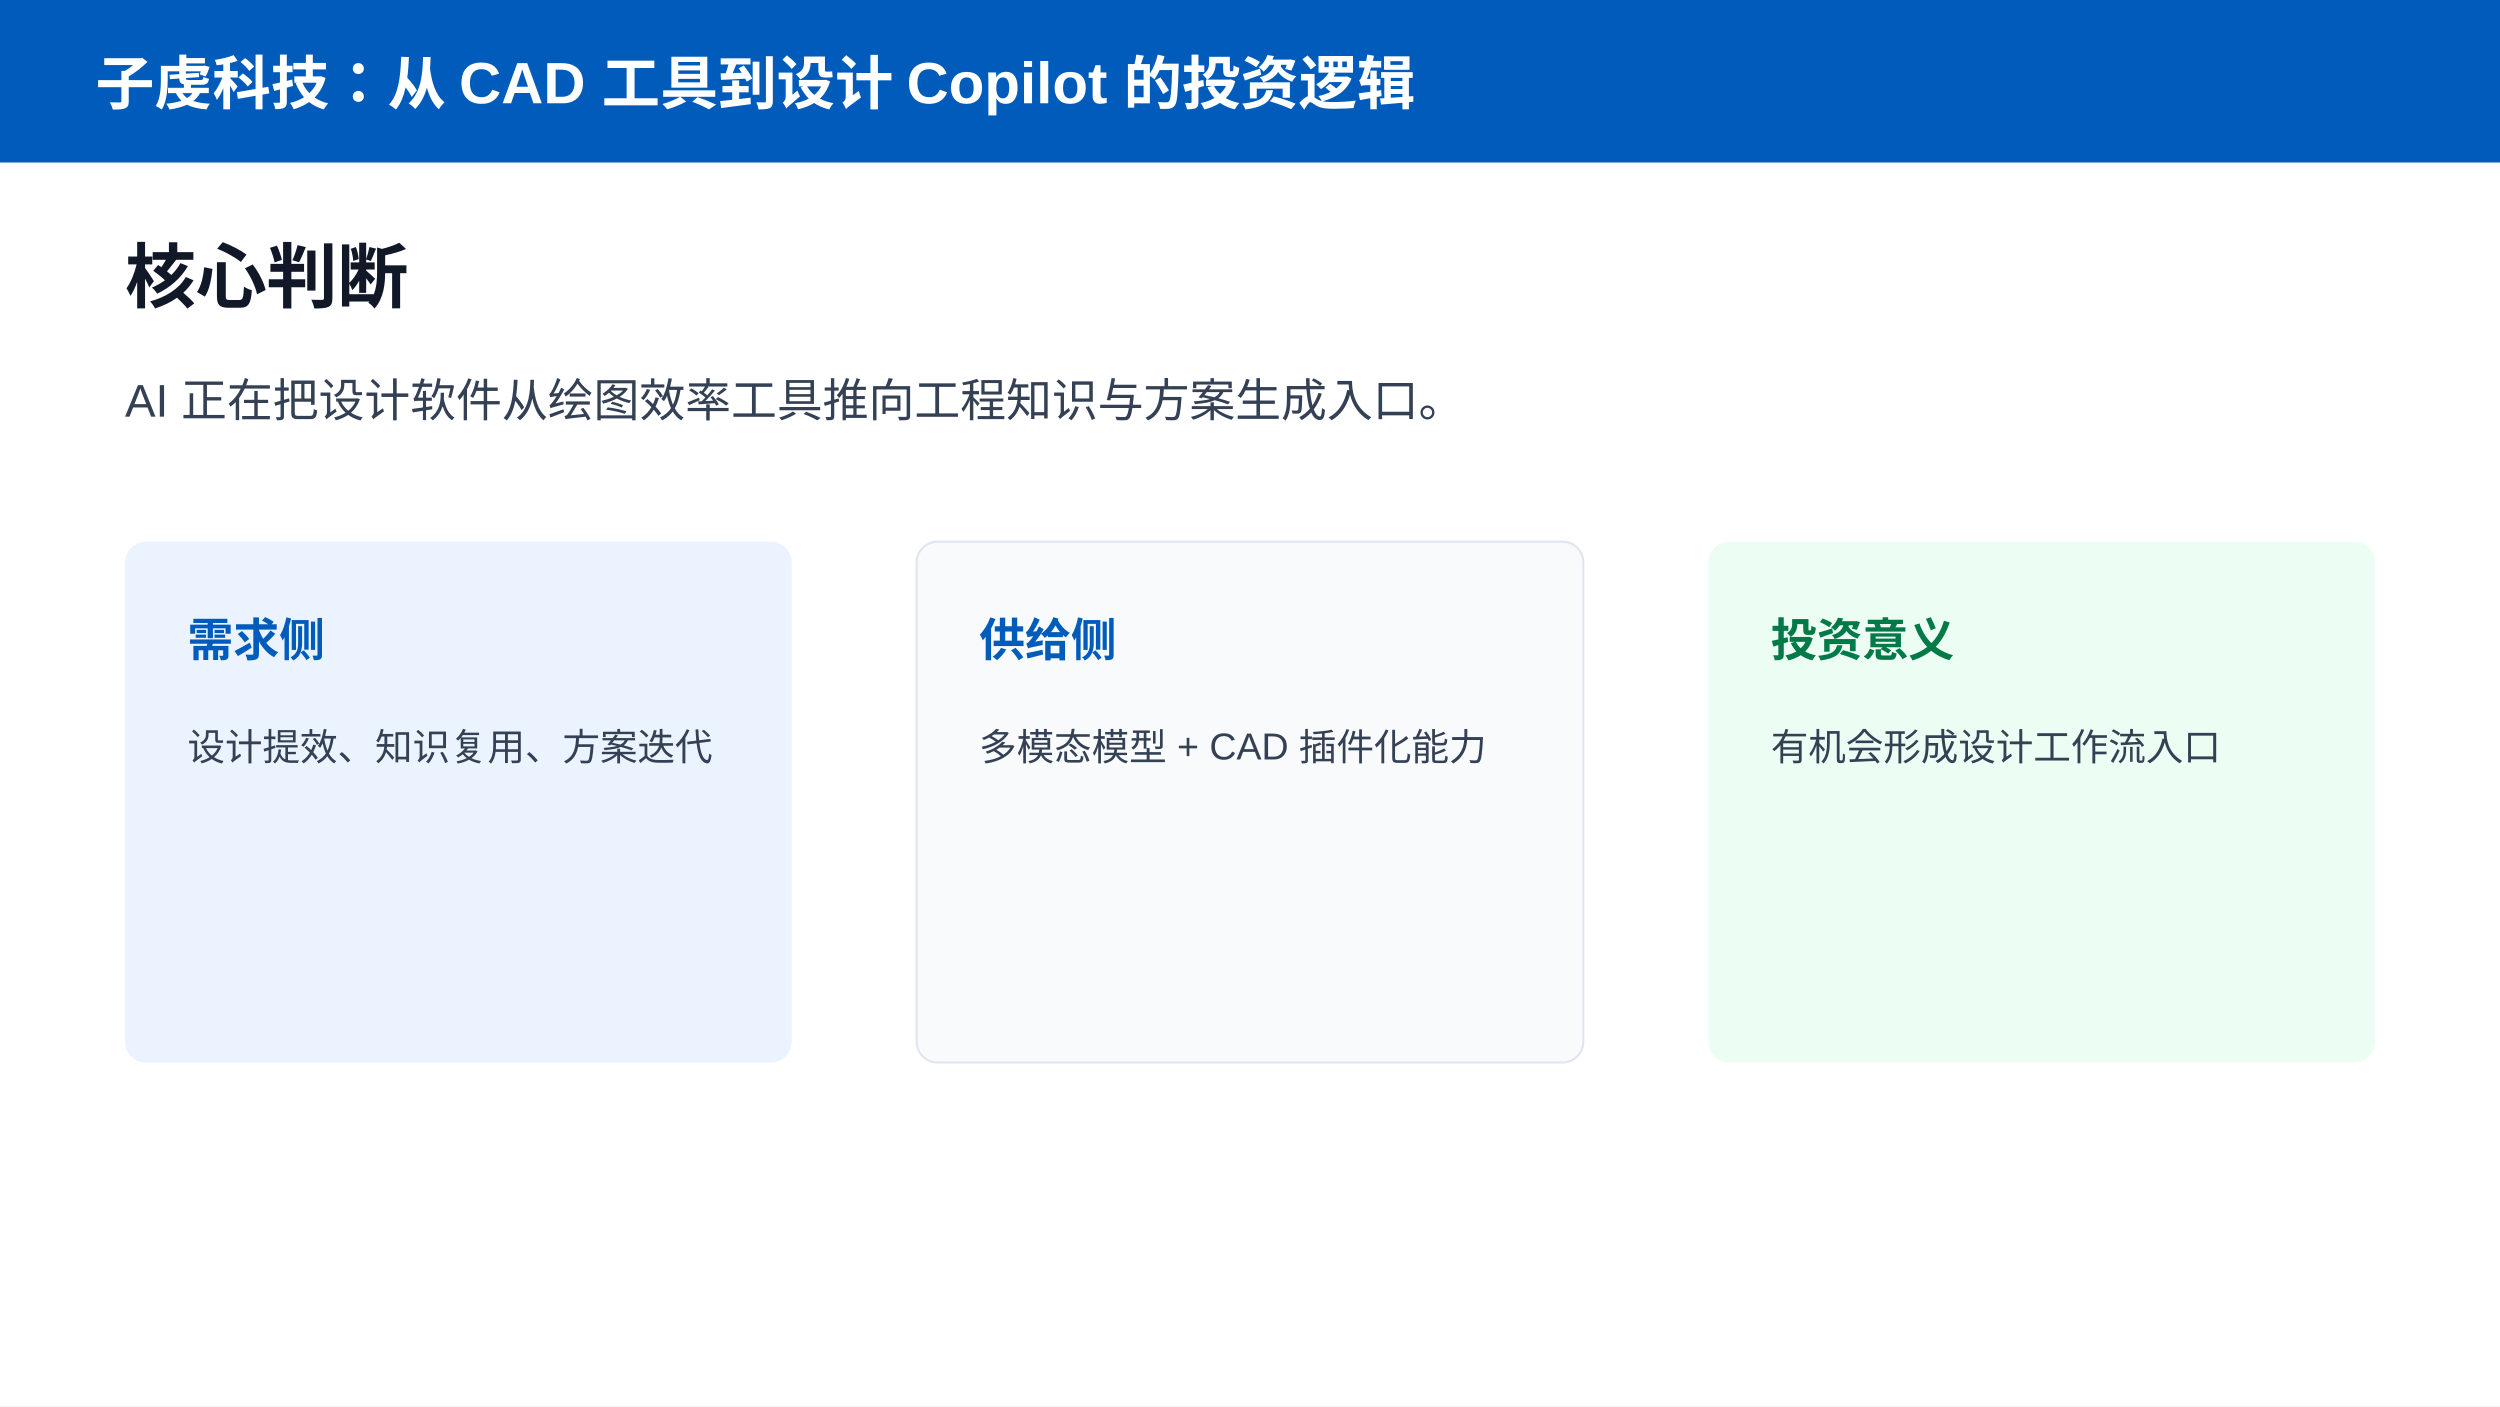
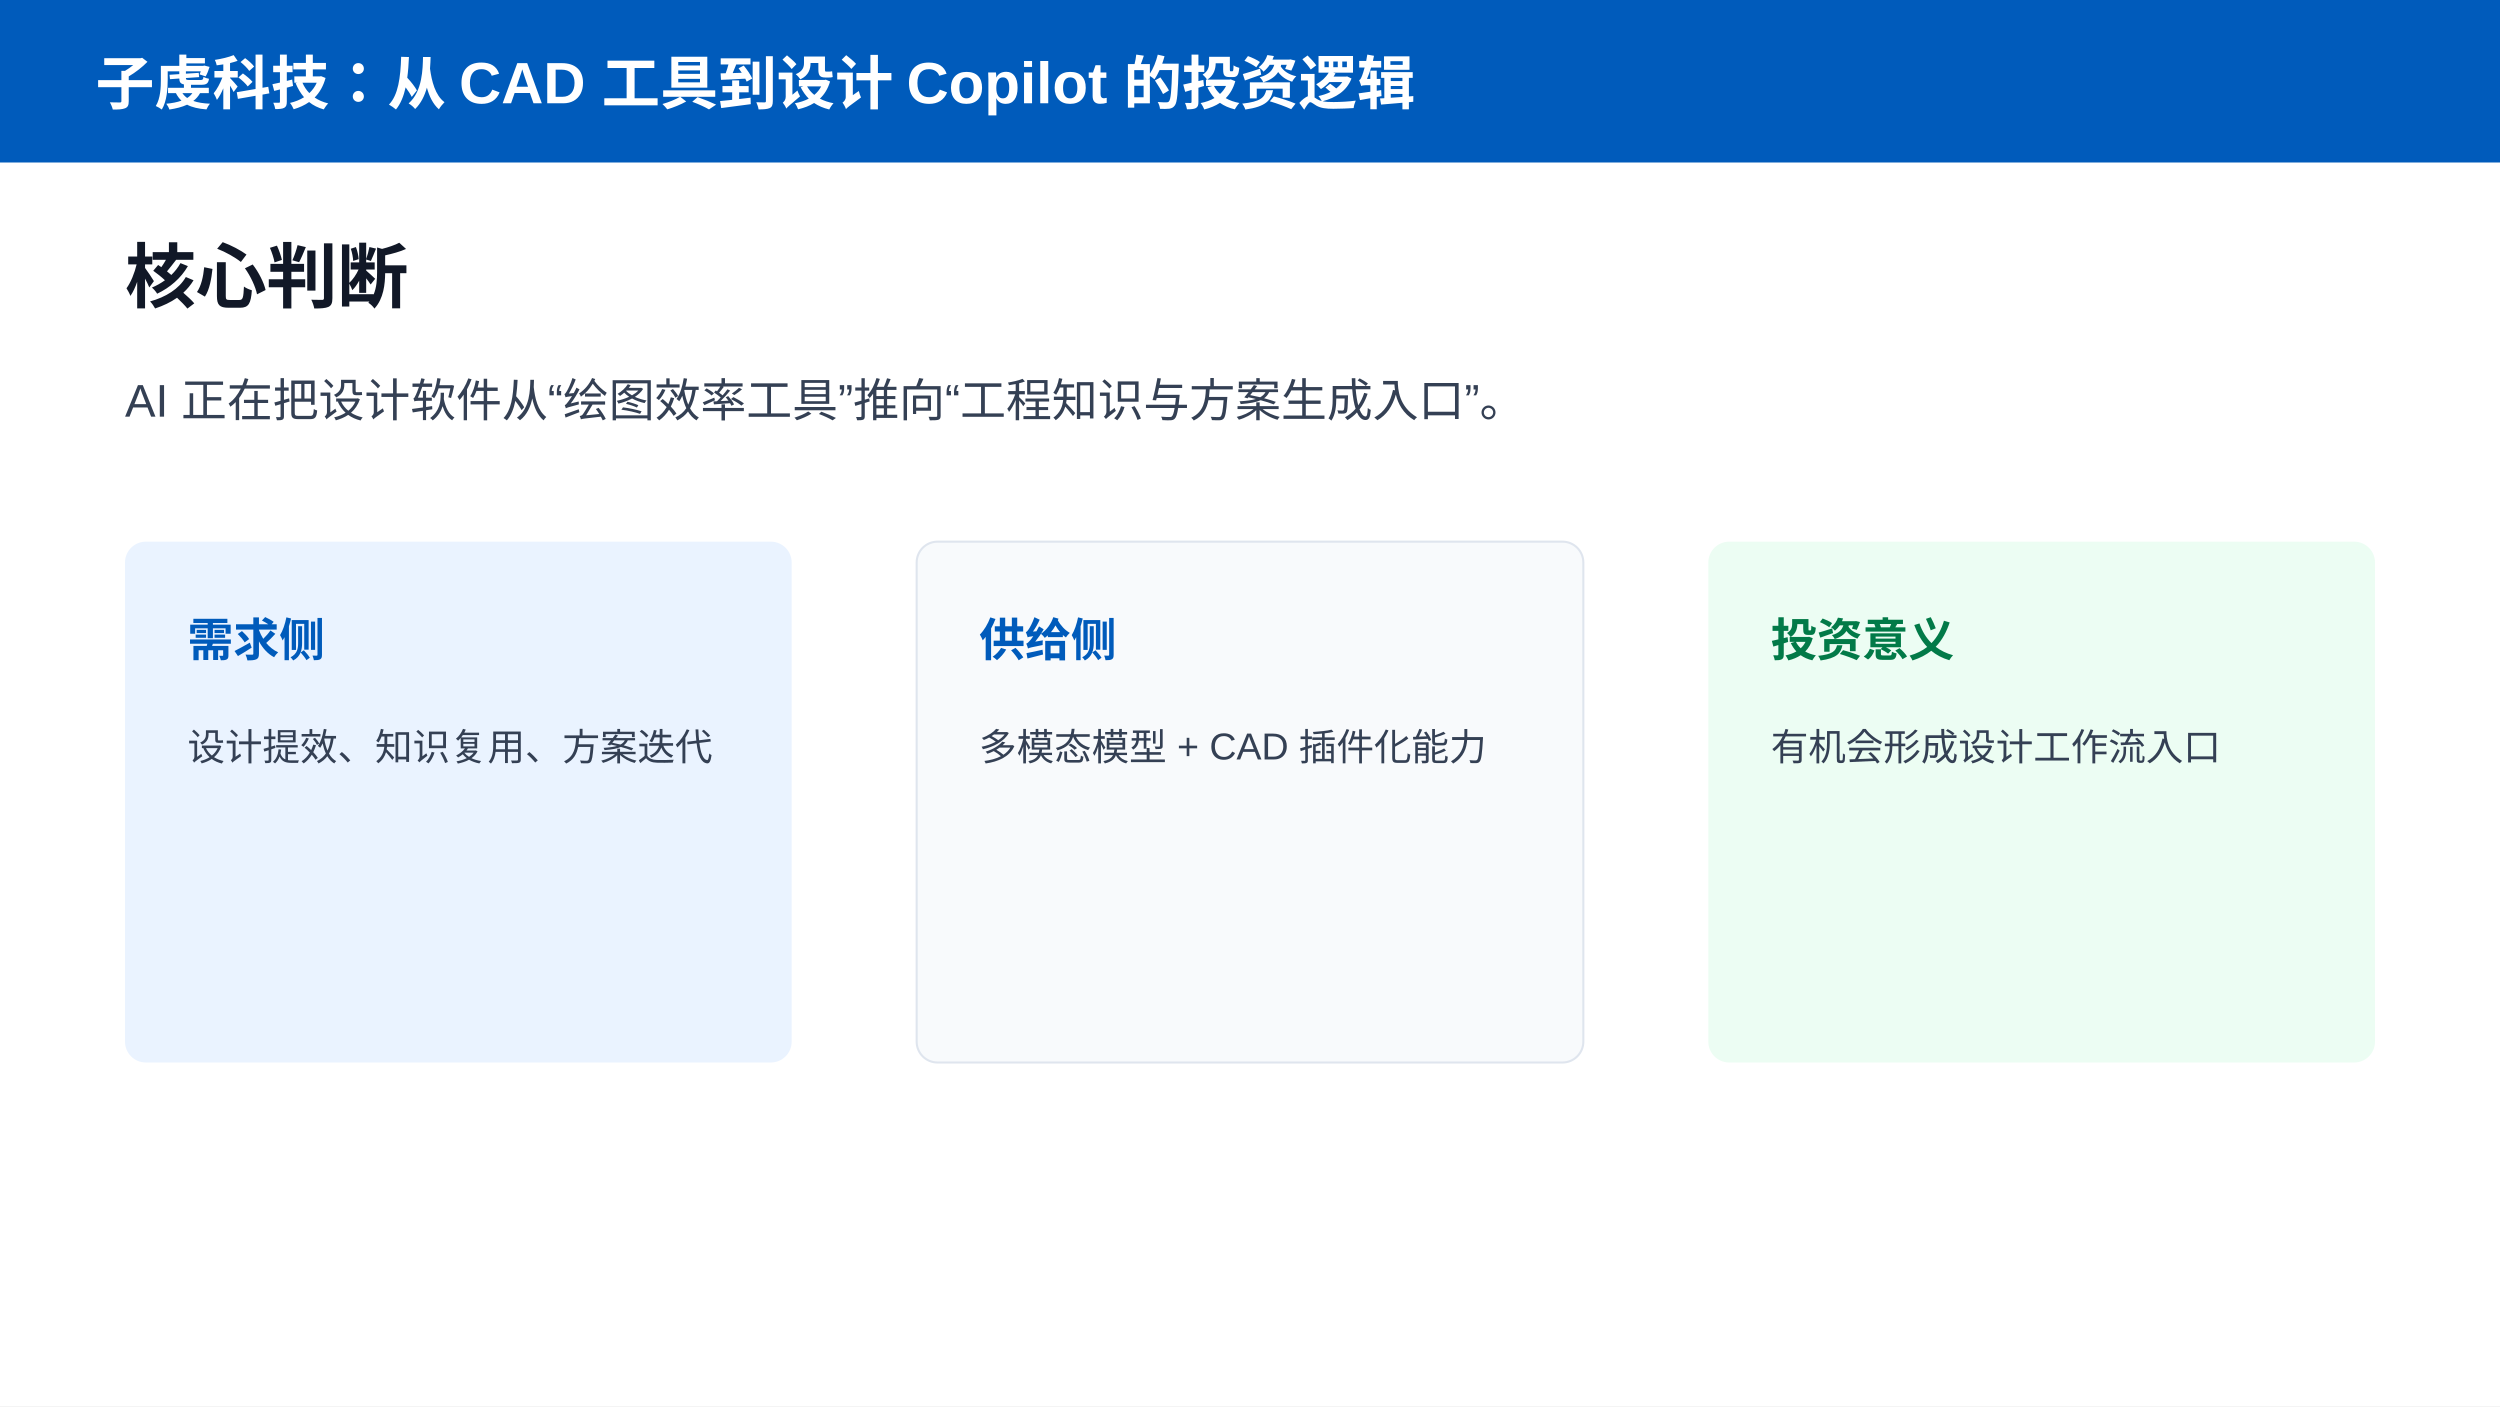
- <svg xmlns="http://www.w3.org/2000/svg" width="1200" height="675">
-   <rect width="1200" height="675" fill="#fff" />
-   <rect width="1200" height="78" fill="#005bbb" />
+ <svg xmlns="http://www.w3.org/2000/svg" width="1200" height="675" viewBox="0 0 1200 675">
+   <rect width="1200" height="675" fill="#ffffff" />
+   <rect x="0" y="0" width="1200" height="78" fill="#005bbb" />
  <text x="46" y="50" font-family="Microsoft YaHei,Arial" font-size="28" font-weight="700" fill="#fff">子虔科技：从 CAD 工具到设计 Copilot 的投资逻辑</text>
-   <text x="60" y="145" font-family="Microsoft YaHei,Arial" font-size="34" font-weight="700" fill="#111827">核心判断</text>
-   <text x="60" y="200" font-family="Microsoft YaHei,Arial" font-size="22" fill="#344054">AI 正在把设计软件从绘图效率工具推向工程知识与方案生成入口。</text>
-   <rect x="60" y="260" width="320" height="250" rx="10" fill="#eaf3ff" />
-   <text x="90" y="315" font-family="Microsoft YaHei,Arial" font-size="22" font-weight="700" fill="#005bbb">需求侧</text>
-   <text x="90" y="365" font-family="Microsoft YaHei,Arial" font-size="18" fill="#344054">设计提效、知识复用、方案迭代</text>
-   <rect x="440" y="260" width="320" height="250" rx="10" fill="#f8fafc" stroke="#dfe5ee" />
-   <text x="470" y="315" font-family="Microsoft YaHei,Arial" font-size="22" font-weight="700" fill="#005bbb">供给侧</text>
-   <text x="470" y="365" font-family="Microsoft YaHei,Arial" font-size="18" fill="#344054">多模态模型 + CAD 插件化能力</text>
-   <rect x="820" y="260" width="320" height="250" rx="10" fill="#ecfdf3" />
-   <text x="850" y="315" font-family="Microsoft YaHei,Arial" font-size="22" font-weight="700" fill="#027a48">投资意义</text>
-   <text x="850" y="365" font-family="Microsoft YaHei,Arial" font-size="18" fill="#344054">有机会形成设计工作流入口</text>
+   <g font-family="Microsoft YaHei,Arial">
+     <text x="60" y="145" font-size="34" font-weight="700" fill="#111827">核心判断</text>
+     <text x="60" y="200" font-size="22" fill="#344054">AI 正在把设计软件从“绘图效率工具”推向“工程知识与方案生成入口”。</text>
+     <rect x="60" y="260" width="320" height="250" rx="10" fill="#eaf3ff" />
+     <text x="90" y="315" font-size="22" font-weight="700" fill="#005bbb">需求侧</text>
+     <text x="90" y="365" font-size="18" fill="#344054">设计提效、知识复用、方案迭代</text>
+     <rect x="440" y="260" width="320" height="250" rx="10" fill="#f8fafc" stroke="#dfe5ee" />
+     <text x="470" y="315" font-size="22" font-weight="700" fill="#005bbb">供给侧</text>
+     <text x="470" y="365" font-size="18" fill="#344054">多模态模型 + CAD 插件化能力</text>
+     <rect x="820" y="260" width="320" height="250" rx="10" fill="#ecfdf3" />
+     <text x="850" y="315" font-size="22" font-weight="700" fill="#027a48">投资意义</text>
+     <text x="850" y="365" font-size="18" fill="#344054">有机会形成设计工作流入口</text>
+   </g>
</svg>
